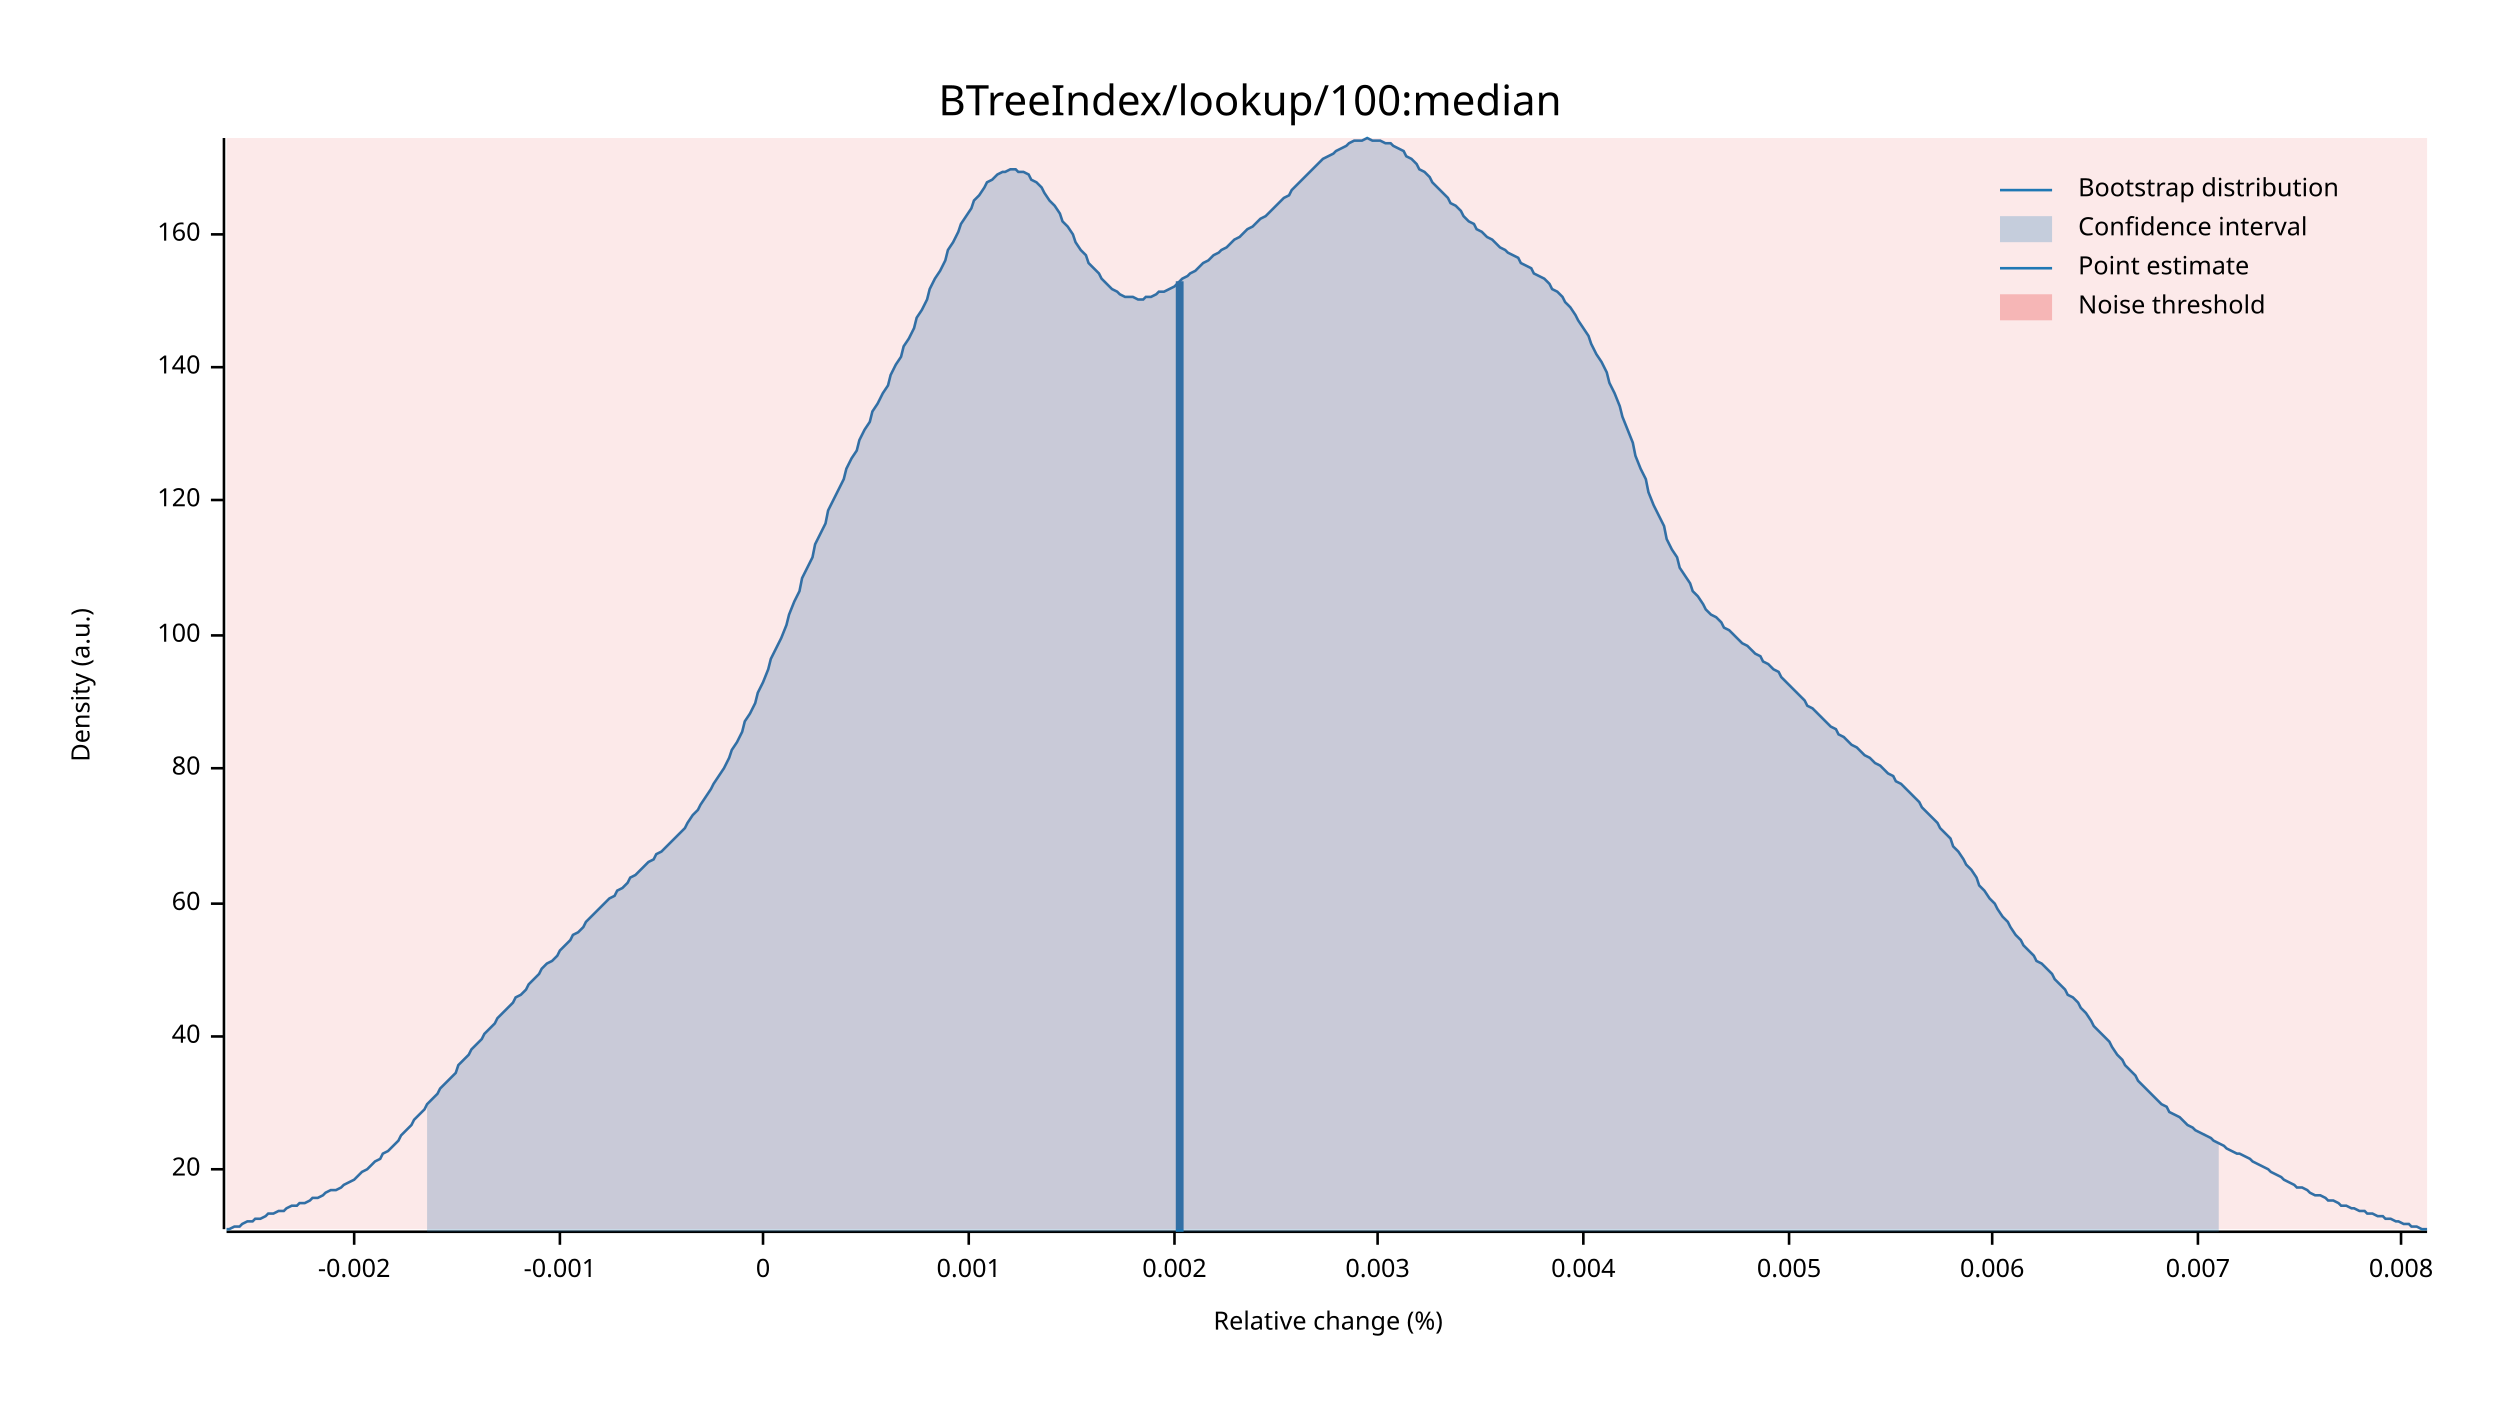
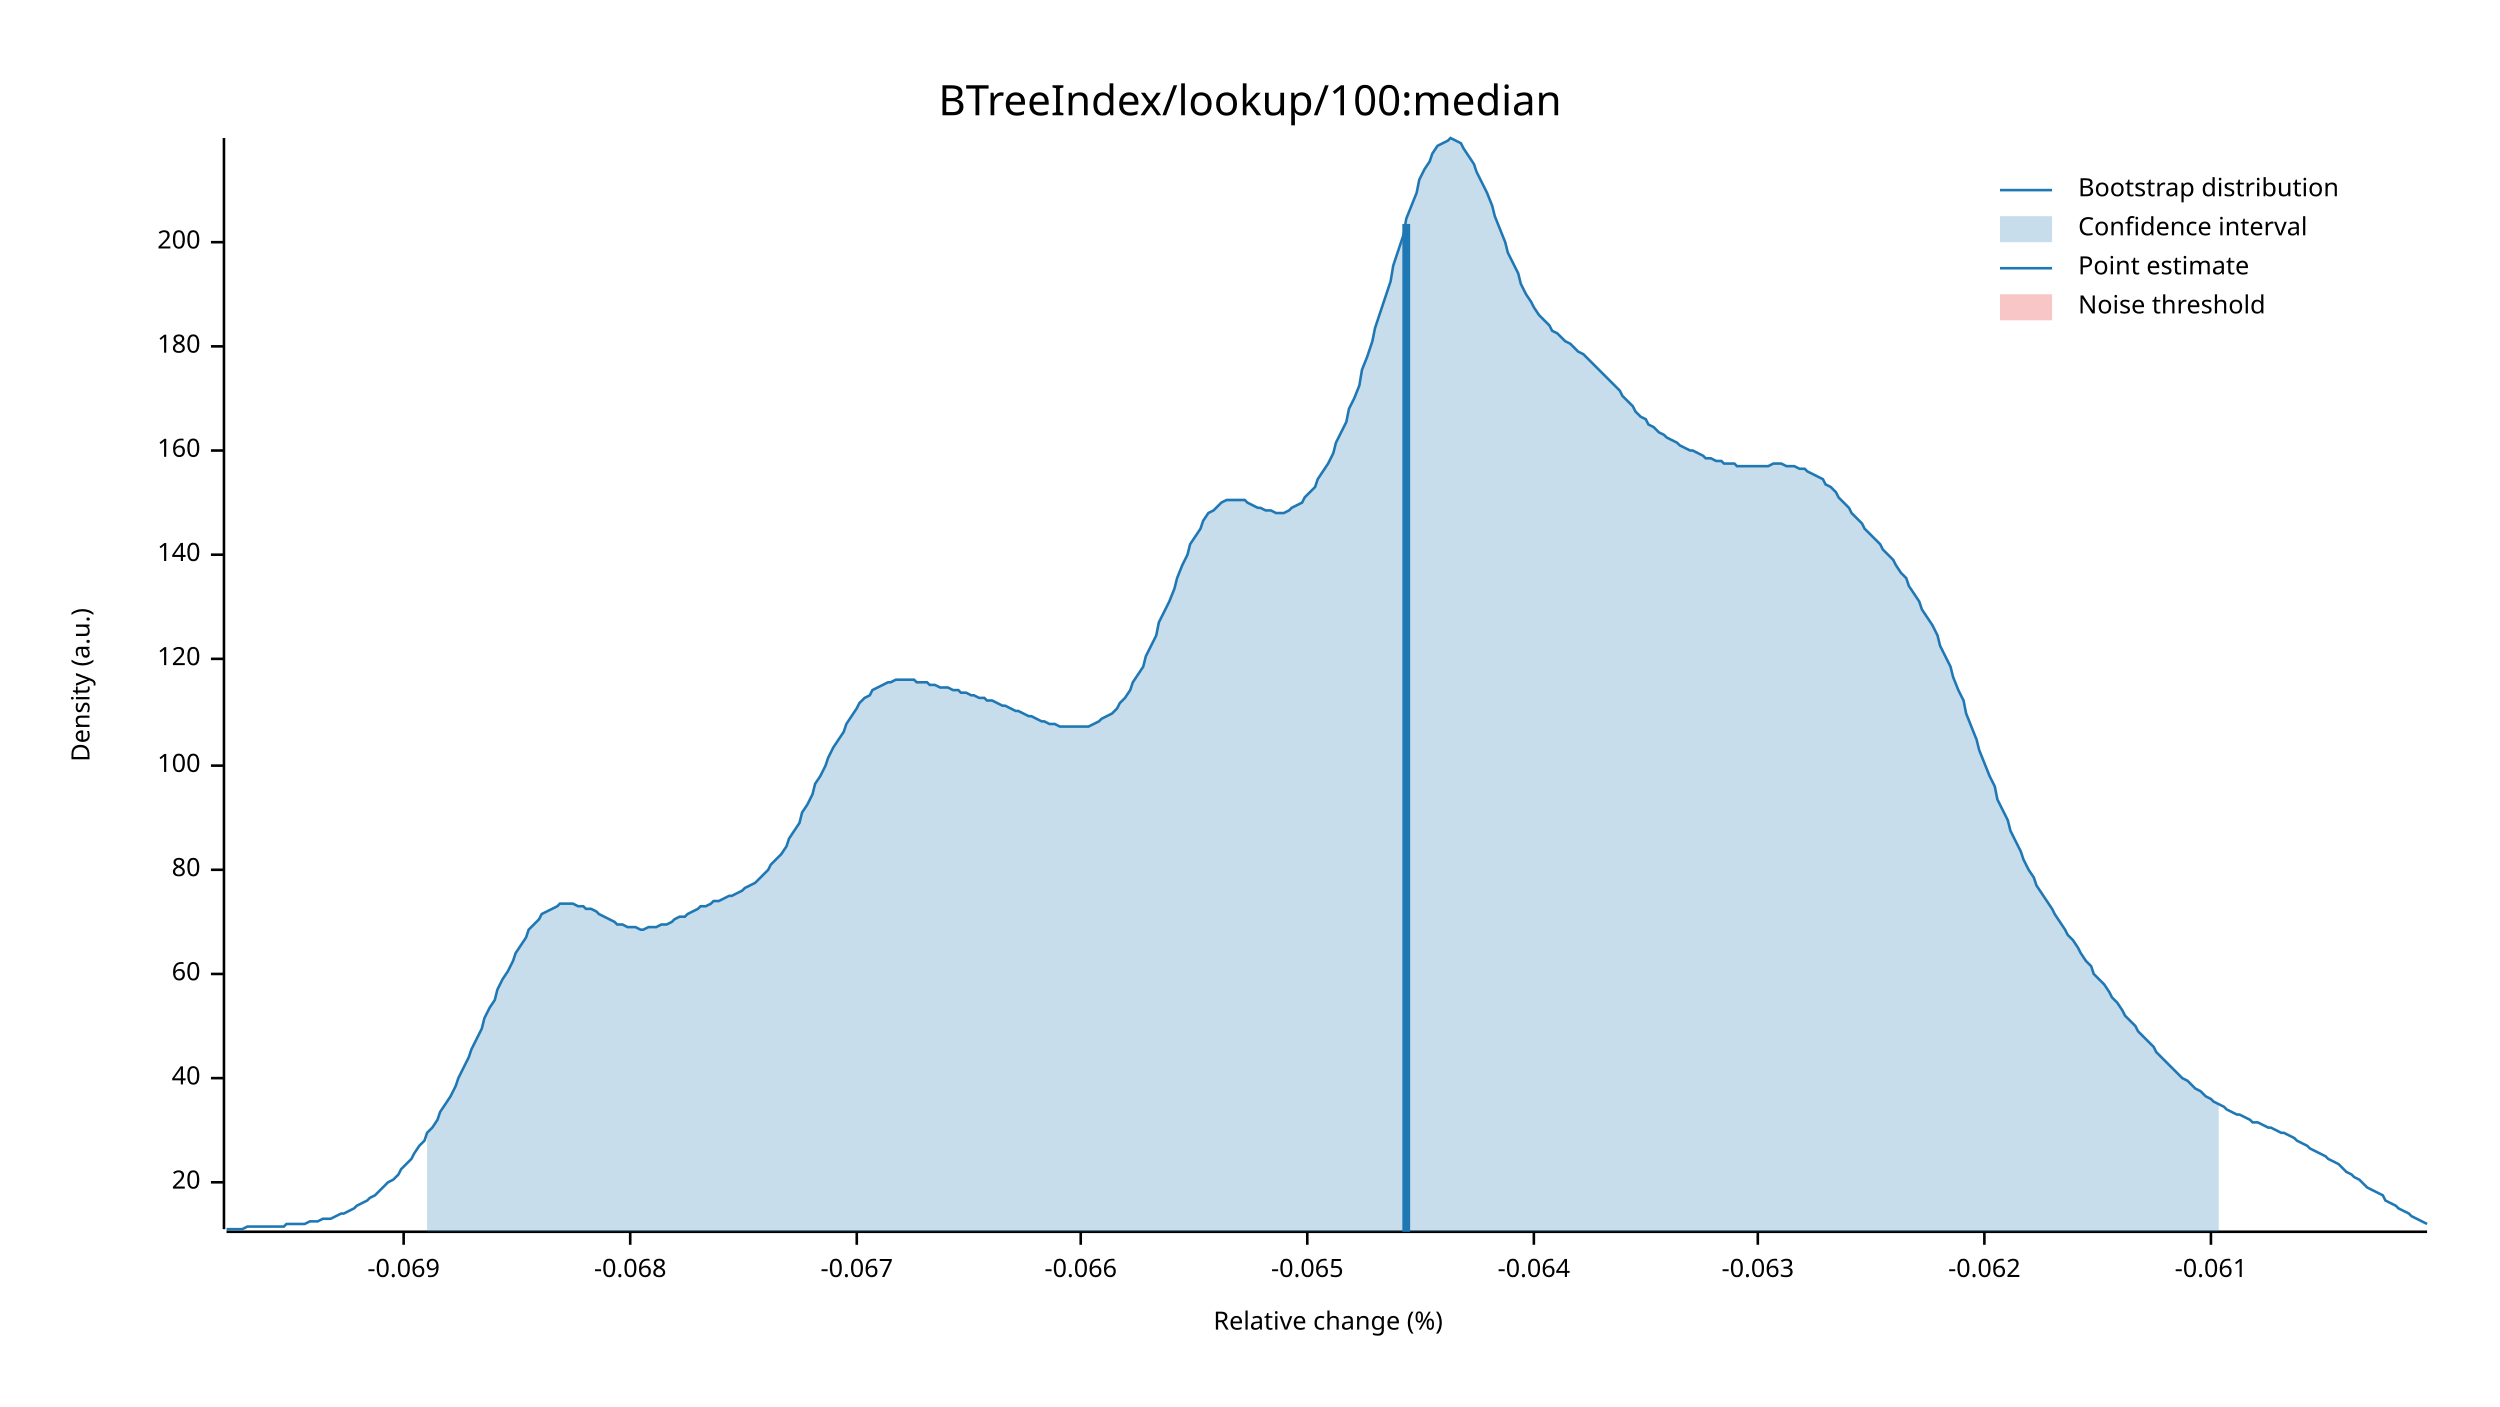
<svg xmlns="http://www.w3.org/2000/svg" width="960" height="540" viewBox="0 0 960 540">
  <text x="480" y="32" dy="0.76em" text-anchor="middle" font-family="sans-serif" font-size="16.129" opacity="1" fill="#000000">
BTreeIndex/lookup/100:median
</text>
  <text x="27" y="263" dy="0.76em" text-anchor="middle" font-family="sans-serif" font-size="9.677" opacity="1" fill="#000000" transform="rotate(270, 27, 263)">
Density (a.u.)
</text>
  <text x="510" y="513" dy="-0.5ex" text-anchor="middle" font-family="sans-serif" font-size="9.677" opacity="1" fill="#000000">
Relative change (%)
</text>
  <polyline fill="none" opacity="1" stroke="#000000" stroke-width="1" points="86,53 86,472 " />
-   <text x="77" y="449" dy="0.5ex" text-anchor="end" font-family="sans-serif" font-size="9.677" opacity="1" fill="#000000">
+   <text x="77" y="454" dy="0.5ex" text-anchor="end" font-family="sans-serif" font-size="9.677" opacity="1" fill="#000000">
20
</text>
-   <polyline fill="none" opacity="1" stroke="#000000" stroke-width="1" points="81,449 86,449 " />
-   <text x="77" y="398" dy="0.5ex" text-anchor="end" font-family="sans-serif" font-size="9.677" opacity="1" fill="#000000">
+   <polyline fill="none" opacity="1" stroke="#000000" stroke-width="1" points="81,454 86,454 " />
+   <text x="77" y="414" dy="0.5ex" text-anchor="end" font-family="sans-serif" font-size="9.677" opacity="1" fill="#000000">
40
</text>
-   <polyline fill="none" opacity="1" stroke="#000000" stroke-width="1" points="81,398 86,398 " />
-   <text x="77" y="347" dy="0.5ex" text-anchor="end" font-family="sans-serif" font-size="9.677" opacity="1" fill="#000000">
+   <polyline fill="none" opacity="1" stroke="#000000" stroke-width="1" points="81,414 86,414 " />
+   <text x="77" y="374" dy="0.5ex" text-anchor="end" font-family="sans-serif" font-size="9.677" opacity="1" fill="#000000">
60
</text>
-   <polyline fill="none" opacity="1" stroke="#000000" stroke-width="1" points="81,347 86,347 " />
-   <text x="77" y="295" dy="0.5ex" text-anchor="end" font-family="sans-serif" font-size="9.677" opacity="1" fill="#000000">
+   <polyline fill="none" opacity="1" stroke="#000000" stroke-width="1" points="81,374 86,374 " />
+   <text x="77" y="334" dy="0.5ex" text-anchor="end" font-family="sans-serif" font-size="9.677" opacity="1" fill="#000000">
80
</text>
-   <polyline fill="none" opacity="1" stroke="#000000" stroke-width="1" points="81,295 86,295 " />
-   <text x="77" y="244" dy="0.5ex" text-anchor="end" font-family="sans-serif" font-size="9.677" opacity="1" fill="#000000">
+   <polyline fill="none" opacity="1" stroke="#000000" stroke-width="1" points="81,334 86,334 " />
+   <text x="77" y="294" dy="0.5ex" text-anchor="end" font-family="sans-serif" font-size="9.677" opacity="1" fill="#000000">
100
</text>
-   <polyline fill="none" opacity="1" stroke="#000000" stroke-width="1" points="81,244 86,244 " />
-   <text x="77" y="192" dy="0.5ex" text-anchor="end" font-family="sans-serif" font-size="9.677" opacity="1" fill="#000000">
+   <polyline fill="none" opacity="1" stroke="#000000" stroke-width="1" points="81,294 86,294 " />
+   <text x="77" y="253" dy="0.5ex" text-anchor="end" font-family="sans-serif" font-size="9.677" opacity="1" fill="#000000">
120
</text>
-   <polyline fill="none" opacity="1" stroke="#000000" stroke-width="1" points="81,192 86,192 " />
-   <text x="77" y="141" dy="0.5ex" text-anchor="end" font-family="sans-serif" font-size="9.677" opacity="1" fill="#000000">
+   <polyline fill="none" opacity="1" stroke="#000000" stroke-width="1" points="81,253 86,253 " />
+   <text x="77" y="213" dy="0.5ex" text-anchor="end" font-family="sans-serif" font-size="9.677" opacity="1" fill="#000000">
140
</text>
-   <polyline fill="none" opacity="1" stroke="#000000" stroke-width="1" points="81,141 86,141 " />
-   <text x="77" y="90" dy="0.5ex" text-anchor="end" font-family="sans-serif" font-size="9.677" opacity="1" fill="#000000">
+   <polyline fill="none" opacity="1" stroke="#000000" stroke-width="1" points="81,213 86,213 " />
+   <text x="77" y="173" dy="0.5ex" text-anchor="end" font-family="sans-serif" font-size="9.677" opacity="1" fill="#000000">
160
</text>
-   <polyline fill="none" opacity="1" stroke="#000000" stroke-width="1" points="81,90 86,90 " />
+   <polyline fill="none" opacity="1" stroke="#000000" stroke-width="1" points="81,173 86,173 " />
+   <text x="77" y="133" dy="0.5ex" text-anchor="end" font-family="sans-serif" font-size="9.677" opacity="1" fill="#000000">
+ 180
+ </text>
+   <polyline fill="none" opacity="1" stroke="#000000" stroke-width="1" points="81,133 86,133 " />
+   <text x="77" y="93" dy="0.5ex" text-anchor="end" font-family="sans-serif" font-size="9.677" opacity="1" fill="#000000">
+ 200
+ </text>
+   <polyline fill="none" opacity="1" stroke="#000000" stroke-width="1" points="81,93 86,93 " />
  <polyline fill="none" opacity="1" stroke="#000000" stroke-width="1" points="87,473 932,473 " />
-   <text x="136" y="483" dy="0.76em" text-anchor="middle" font-family="sans-serif" font-size="9.677" opacity="1" fill="#000000">
- -0.002
+   <text x="155" y="483" dy="0.76em" text-anchor="middle" font-family="sans-serif" font-size="9.677" opacity="1" fill="#000000">
+ -0.069
</text>
-   <polyline fill="none" opacity="1" stroke="#000000" stroke-width="1" points="136,473 136,478 " />
-   <text x="215" y="483" dy="0.76em" text-anchor="middle" font-family="sans-serif" font-size="9.677" opacity="1" fill="#000000">
- -0.001
+   <polyline fill="none" opacity="1" stroke="#000000" stroke-width="1" points="155,473 155,478 " />
+   <text x="242" y="483" dy="0.76em" text-anchor="middle" font-family="sans-serif" font-size="9.677" opacity="1" fill="#000000">
+ -0.068
</text>
-   <polyline fill="none" opacity="1" stroke="#000000" stroke-width="1" points="215,473 215,478 " />
-   <text x="293" y="483" dy="0.76em" text-anchor="middle" font-family="sans-serif" font-size="9.677" opacity="1" fill="#000000">
- 0
+   <polyline fill="none" opacity="1" stroke="#000000" stroke-width="1" points="242,473 242,478 " />
+   <text x="329" y="483" dy="0.76em" text-anchor="middle" font-family="sans-serif" font-size="9.677" opacity="1" fill="#000000">
+ -0.067
</text>
-   <polyline fill="none" opacity="1" stroke="#000000" stroke-width="1" points="293,473 293,478 " />
-   <text x="372" y="483" dy="0.76em" text-anchor="middle" font-family="sans-serif" font-size="9.677" opacity="1" fill="#000000">
- 0.001
+   <polyline fill="none" opacity="1" stroke="#000000" stroke-width="1" points="329,473 329,478 " />
+   <text x="415" y="483" dy="0.76em" text-anchor="middle" font-family="sans-serif" font-size="9.677" opacity="1" fill="#000000">
+ -0.066
</text>
-   <polyline fill="none" opacity="1" stroke="#000000" stroke-width="1" points="372,473 372,478 " />
-   <text x="451" y="483" dy="0.76em" text-anchor="middle" font-family="sans-serif" font-size="9.677" opacity="1" fill="#000000">
- 0.002
+   <polyline fill="none" opacity="1" stroke="#000000" stroke-width="1" points="415,473 415,478 " />
+   <text x="502" y="483" dy="0.76em" text-anchor="middle" font-family="sans-serif" font-size="9.677" opacity="1" fill="#000000">
+ -0.065
</text>
-   <polyline fill="none" opacity="1" stroke="#000000" stroke-width="1" points="451,473 451,478 " />
-   <text x="529" y="483" dy="0.76em" text-anchor="middle" font-family="sans-serif" font-size="9.677" opacity="1" fill="#000000">
- 0.003
+   <polyline fill="none" opacity="1" stroke="#000000" stroke-width="1" points="502,473 502,478 " />
+   <text x="589" y="483" dy="0.76em" text-anchor="middle" font-family="sans-serif" font-size="9.677" opacity="1" fill="#000000">
+ -0.064
</text>
-   <polyline fill="none" opacity="1" stroke="#000000" stroke-width="1" points="529,473 529,478 " />
-   <text x="608" y="483" dy="0.76em" text-anchor="middle" font-family="sans-serif" font-size="9.677" opacity="1" fill="#000000">
- 0.004
+   <polyline fill="none" opacity="1" stroke="#000000" stroke-width="1" points="589,473 589,478 " />
+   <text x="675" y="483" dy="0.76em" text-anchor="middle" font-family="sans-serif" font-size="9.677" opacity="1" fill="#000000">
+ -0.063
</text>
-   <polyline fill="none" opacity="1" stroke="#000000" stroke-width="1" points="608,473 608,478 " />
-   <text x="687" y="483" dy="0.76em" text-anchor="middle" font-family="sans-serif" font-size="9.677" opacity="1" fill="#000000">
- 0.005
+   <polyline fill="none" opacity="1" stroke="#000000" stroke-width="1" points="675,473 675,478 " />
+   <text x="762" y="483" dy="0.76em" text-anchor="middle" font-family="sans-serif" font-size="9.677" opacity="1" fill="#000000">
+ -0.062
</text>
-   <polyline fill="none" opacity="1" stroke="#000000" stroke-width="1" points="687,473 687,478 " />
-   <text x="765" y="483" dy="0.76em" text-anchor="middle" font-family="sans-serif" font-size="9.677" opacity="1" fill="#000000">
- 0.006
+   <polyline fill="none" opacity="1" stroke="#000000" stroke-width="1" points="762,473 762,478 " />
+   <text x="849" y="483" dy="0.76em" text-anchor="middle" font-family="sans-serif" font-size="9.677" opacity="1" fill="#000000">
+ -0.061
</text>
-   <polyline fill="none" opacity="1" stroke="#000000" stroke-width="1" points="765,473 765,478 " />
-   <text x="844" y="483" dy="0.76em" text-anchor="middle" font-family="sans-serif" font-size="9.677" opacity="1" fill="#000000">
- 0.007
- </text>
-   <polyline fill="none" opacity="1" stroke="#000000" stroke-width="1" points="844,473 844,478 " />
-   <text x="922" y="483" dy="0.76em" text-anchor="middle" font-family="sans-serif" font-size="9.677" opacity="1" fill="#000000">
- 0.008
- </text>
-   <polyline fill="none" opacity="1" stroke="#000000" stroke-width="1" points="922,473 922,478 " />
-   <polyline fill="none" opacity="1" stroke="#1F78B4" stroke-width="1" points="87,472 88,472 90,471 92,471 93,470 95,469 97,469 98,468 100,468 102,467 103,466 105,466 107,465 109,465 110,464 112,463 114,463 115,462 117,462 119,461 120,460 122,460 124,459 125,458 127,457 129,457 131,456 132,455 134,454 136,453 137,452 139,450 141,449 142,448 144,446 146,445 147,443 149,442 151,440 153,438 154,436 156,434 158,432 159,430 161,428 163,426 164,424 166,422 168,420 169,418 171,416 173,414 175,412 176,409 178,407 180,405 181,403 183,401 185,399 186,397 188,395 190,393 191,391 193,389 195,387 197,385 198,383 200,382 202,380 203,378 205,376 207,374 208,372 210,370 212,369 214,367 215,365 217,363 219,361 220,359 222,358 224,356 225,354 227,352 229,350 230,349 232,347 234,345 236,344 237,342 239,341 241,339 242,337 244,336 246,334 247,333 249,331 251,330 252,328 254,327 256,325 258,323 259,322 261,320 263,318 264,316 266,313 268,311 269,309 271,306 273,303 274,301 276,298 278,295 280,291 281,288 283,285 285,281 286,277 288,274 290,270 291,266 293,262 295,257 296,253 298,249 300,245 302,240 303,236 305,231 307,227 308,222 310,218 312,214 313,209 315,205 317,201 318,196 320,192 322,188 324,184 325,180 327,176 329,173 330,169 332,165 334,162 335,158 337,155 339,151 341,148 342,144 344,140 346,137 347,133 349,130 351,126 352,122 354,119 356,115 357,111 359,107 361,104 363,100 364,96 366,93 368,89 369,86 371,83 373,80 374,77 376,75 378,72 379,70 381,69 383,67 385,66 386,66 388,65 390,65 391,66 393,66 395,67 396,69 398,70 400,72 401,74 403,77 405,79 407,82 408,85 410,87 412,90 413,93 415,96 417,98 418,101 420,103 422,105 423,107 425,109 427,111 429,112 430,113 432,114 434,114 435,114 437,115 439,115 440,114 442,114 444,113 445,112 447,112 449,111 451,110 452,109 454,107 456,106 457,105 459,104 461,102 462,101 464,100 466,98 468,97 469,96 471,95 473,93 474,92 476,91 478,89 479,88 481,87 483,85 484,84 486,83 488,81 490,79 491,78 493,76 495,75 496,73 498,71 500,69 501,68 503,66 505,64 506,63 508,61 510,60 512,59 513,58 515,57 517,56 518,55 520,54 522,54 523,54 525,53 527,54 528,54 530,54 532,55 534,55 535,56 537,57 539,58 540,60 542,61 544,63 545,65 547,66 549,68 550,70 552,72 554,74 556,76 557,78 559,79 561,81 562,83 564,85 566,86 567,88 569,89 571,91 573,92 574,93 576,95 578,96 579,97 581,98 583,99 584,101 586,102 588,103 589,105 591,106 593,107 595,109 596,111 598,112 600,114 601,116 603,118 605,121 606,123 608,126 610,129 611,132 613,136 615,139 617,143 618,147 620,151 622,156 623,160 625,165 627,170 628,175 630,180 632,184 633,189 635,194 637,198 639,202 640,207 642,211 644,214 645,218 647,221 649,224 650,227 652,229 654,232 655,234 657,236 659,237 661,239 662,241 664,242 666,244 667,245 669,247 671,248 672,249 674,251 676,252 677,254 679,255 681,257 683,258 684,260 686,262 688,264 689,265 691,267 693,269 694,271 696,272 698,274 700,276 701,277 703,279 705,280 706,282 708,283 710,285 711,286 713,287 715,289 716,290 718,291 720,293 722,294 723,295 725,297 727,298 728,300 730,301 732,303 733,304 735,306 737,308 738,310 740,312 742,314 744,316 745,318 747,320 749,322 750,325 752,327 754,330 755,332 757,334 759,337 760,340 762,342 764,345 766,347 767,349 769,352 771,354 772,356 774,359 776,361 777,363 779,365 781,367 782,369 784,370 786,372 788,374 789,376 791,378 793,380 794,382 796,383 798,385 799,387 801,389 803,392 804,394 806,396 808,398 810,400 811,402 813,405 815,407 816,409 818,411 820,413 821,415 823,417 825,419 827,421 828,422 830,424 832,425 833,427 835,428 837,429 838,430 840,432 842,433 843,434 845,435 847,436 849,437 850,438 852,439 854,440 855,441 857,442 859,443 860,443 862,444 864,445 865,446 867,447 869,448 871,449 872,450 874,451 876,452 877,453 879,454 881,455 882,456 884,456 886,457 887,458 889,459 891,459 893,460 894,461 896,461 898,462 899,463 901,463 903,464 904,464 906,465 908,465 909,466 911,466 913,467 915,467 916,468 918,468 920,469 921,469 923,470 925,470 926,471 928,471 930,472 932,472 " />
-   <polygon opacity="0.25" fill="#1F78B4" points="164,424 166,422 168,420 169,418 171,416 173,414 175,412 176,409 178,407 180,405 181,403 183,401 185,399 186,397 188,395 190,393 191,391 193,389 195,387 197,385 198,383 200,382 202,380 203,378 205,376 207,374 208,372 210,370 212,369 214,367 215,365 217,363 219,361 220,359 222,358 224,356 225,354 227,352 229,350 230,349 232,347 234,345 236,344 237,342 239,341 241,339 242,337 244,336 246,334 247,333 249,331 251,330 252,328 254,327 256,325 258,323 259,322 261,320 263,318 264,316 266,313 268,311 269,309 271,306 273,303 274,301 276,298 278,295 280,291 281,288 283,285 285,281 286,277 288,274 290,270 291,266 293,262 295,257 296,253 298,249 300,245 302,240 303,236 305,231 307,227 308,222 310,218 312,214 313,209 315,205 317,201 318,196 320,192 322,188 324,184 325,180 327,176 329,173 330,169 332,165 334,162 335,158 337,155 339,151 341,148 342,144 344,140 346,137 347,133 349,130 351,126 352,122 354,119 356,115 357,111 359,107 361,104 363,100 364,96 366,93 368,89 369,86 371,83 373,80 374,77 376,75 378,72 379,70 381,69 383,67 385,66 386,66 388,65 390,65 391,66 393,66 395,67 396,69 398,70 400,72 401,74 403,77 405,79 407,82 408,85 410,87 412,90 413,93 415,96 417,98 418,101 420,103 422,105 423,107 425,109 427,111 429,112 430,113 432,114 434,114 435,114 437,115 439,115 440,114 442,114 444,113 445,112 447,112 449,111 451,110 452,109 454,107 456,106 457,105 459,104 461,102 462,101 464,100 466,98 468,97 469,96 471,95 473,93 474,92 476,91 478,89 479,88 481,87 483,85 484,84 486,83 488,81 490,79 491,78 493,76 495,75 496,73 498,71 500,69 501,68 503,66 505,64 506,63 508,61 510,60 512,59 513,58 515,57 517,56 518,55 520,54 522,54 523,54 525,53 527,54 528,54 530,54 532,55 534,55 535,56 537,57 539,58 540,60 542,61 544,63 545,65 547,66 549,68 550,70 552,72 554,74 556,76 557,78 559,79 561,81 562,83 564,85 566,86 567,88 569,89 571,91 573,92 574,93 576,95 578,96 579,97 581,98 583,99 584,101 586,102 588,103 589,105 591,106 593,107 595,109 596,111 598,112 600,114 601,116 603,118 605,121 606,123 608,126 610,129 611,132 613,136 615,139 617,143 618,147 620,151 622,156 623,160 625,165 627,170 628,175 630,180 632,184 633,189 635,194 637,198 639,202 640,207 642,211 644,214 645,218 647,221 649,224 650,227 652,229 654,232 655,234 657,236 659,237 661,239 662,241 664,242 666,244 667,245 669,247 671,248 672,249 674,251 676,252 677,254 679,255 681,257 683,258 684,260 686,262 688,264 689,265 691,267 693,269 694,271 696,272 698,274 700,276 701,277 703,279 705,280 706,282 708,283 710,285 711,286 713,287 715,289 716,290 718,291 720,293 722,294 723,295 725,297 727,298 728,300 730,301 732,303 733,304 735,306 737,308 738,310 740,312 742,314 744,316 745,318 747,320 749,322 750,325 752,327 754,330 755,332 757,334 759,337 760,340 762,342 764,345 766,347 767,349 769,352 771,354 772,356 774,359 776,361 777,363 779,365 781,367 782,369 784,370 786,372 788,374 789,376 791,378 793,380 794,382 796,383 798,385 799,387 801,389 803,392 804,394 806,396 808,398 810,400 811,402 813,405 815,407 816,409 818,411 820,413 821,415 823,417 825,419 827,421 828,422 830,424 832,425 833,427 835,428 837,429 838,430 840,432 842,433 843,434 845,435 847,436 849,437 850,438 852,439 852,473 164,473 " />
-   <polyline fill="none" opacity="1" stroke="#1F78B4" stroke-width="3" points="453,473 453,108 " />
-   <rect x="87" y="53" width="845" height="419" opacity="0.1" fill="#E31A1C" stroke="none" />
+   <polyline fill="none" opacity="1" stroke="#000000" stroke-width="1" points="849,473 849,478 " />
+   <polyline fill="none" opacity="1" stroke="#1F78B4" stroke-width="1" points="87,472 88,472 90,472 92,472 93,472 95,471 97,471 98,471 100,471 102,471 103,471 105,471 107,471 109,471 110,470 112,470 114,470 115,470 117,470 119,469 120,469 122,469 124,468 125,468 127,468 129,467 131,466 132,466 134,465 136,464 137,463 139,462 141,461 142,460 144,459 146,457 147,456 149,454 151,453 153,451 154,449 156,447 158,445 159,443 161,440 163,438 164,435 166,433 168,430 169,427 171,424 173,421 175,417 176,414 178,410 180,406 181,403 183,399 185,395 186,391 188,387 190,384 191,380 193,376 195,373 197,369 198,366 200,363 202,360 203,357 205,355 207,353 208,351 210,350 212,349 214,348 215,347 217,347 219,347 220,347 222,348 224,348 225,349 227,349 229,350 230,351 232,352 234,353 236,354 237,355 239,355 241,356 242,356 244,356 246,357 247,357 249,356 251,356 252,356 254,355 256,355 258,354 259,353 261,352 263,352 264,351 266,350 268,349 269,348 271,348 273,347 274,346 276,346 278,345 280,344 281,344 283,343 285,342 286,341 288,340 290,339 291,338 293,336 295,334 296,332 298,330 300,328 302,325 303,322 305,319 307,316 308,312 310,309 312,305 313,301 315,298 317,294 318,291 320,287 322,284 324,281 325,278 327,275 329,272 330,270 332,268 334,267 335,265 337,264 339,263 341,262 342,262 344,261 346,261 347,261 349,261 351,261 352,262 354,262 356,262 357,263 359,263 361,264 363,264 364,264 366,265 368,265 369,266 371,266 373,267 374,267 376,268 378,268 379,269 381,269 383,270 385,271 386,271 388,272 390,273 391,273 393,274 395,275 396,275 398,276 400,277 401,277 403,278 405,278 407,279 408,279 410,279 412,279 413,279 415,279 417,279 418,279 420,278 422,277 423,276 425,275 427,274 429,272 430,270 432,268 434,265 435,262 437,259 439,256 440,252 442,248 444,244 445,239 447,235 449,231 451,226 452,222 454,217 456,213 457,209 459,206 461,203 462,200 464,197 466,196 468,194 469,193 471,192 473,192 474,192 476,192 478,192 479,193 481,194 483,195 484,195 486,196 488,196 490,197 491,197 493,197 495,196 496,195 498,194 500,193 501,191 503,189 505,187 506,184 508,181 510,178 512,174 513,170 515,166 517,162 518,157 520,153 522,148 523,142 525,137 527,131 528,126 530,120 532,114 534,108 535,102 537,96 539,90 540,84 542,79 544,74 545,69 547,65 549,62 550,59 552,56 554,55 556,54 557,53 559,54 561,55 562,57 564,60 566,63 567,66 569,70 571,74 573,79 574,83 576,88 578,93 579,97 581,101 583,105 584,109 586,113 588,116 589,118 591,121 593,123 595,125 596,127 598,128 600,130 601,131 603,132 605,134 606,135 608,136 610,138 611,139 613,141 615,143 617,145 618,146 620,148 622,150 623,152 625,154 627,156 628,158 630,160 632,161 633,163 635,164 637,166 639,167 640,168 642,169 644,170 645,171 647,172 649,173 650,173 652,174 654,175 655,176 657,176 659,177 661,177 662,178 664,178 666,178 667,179 669,179 671,179 672,179 674,179 676,179 677,179 679,179 681,178 683,178 684,178 686,179 688,179 689,179 691,180 693,180 694,181 696,182 698,183 700,184 701,186 703,187 705,189 706,191 708,193 710,195 711,197 713,199 715,201 716,203 718,205 720,207 722,209 723,211 725,213 727,215 728,217 730,220 732,222 733,225 735,228 737,231 738,234 740,237 742,240 744,244 745,248 747,252 749,256 750,260 752,265 754,269 755,274 757,279 759,284 760,288 762,293 764,298 766,302 767,307 769,311 771,315 772,319 774,323 776,327 777,330 779,334 781,337 782,340 784,343 786,346 788,349 789,351 791,354 793,357 794,359 796,361 798,364 799,366 801,369 803,371 804,374 806,376 808,378 810,381 811,383 813,385 815,388 816,390 818,392 820,394 821,396 823,398 825,400 827,402 828,404 830,406 832,408 833,409 835,411 837,413 838,414 840,415 842,417 843,418 845,419 847,421 849,422 850,423 852,424 854,425 855,426 857,427 859,428 860,428 862,429 864,430 865,431 867,431 869,432 871,433 872,433 874,434 876,435 877,435 879,436 881,437 882,438 884,439 886,440 887,441 889,442 891,443 893,444 894,445 896,446 898,447 899,448 901,450 903,451 904,452 906,453 908,455 909,456 911,457 913,458 915,459 916,461 918,462 920,463 921,464 923,465 925,466 926,467 928,468 930,469 932,470 " />
+   <polygon opacity="0.25" fill="#1F78B4" points="164,435 166,433 168,430 169,427 171,424 173,421 175,417 176,414 178,410 180,406 181,403 183,399 185,395 186,391 188,387 190,384 191,380 193,376 195,373 197,369 198,366 200,363 202,360 203,357 205,355 207,353 208,351 210,350 212,349 214,348 215,347 217,347 219,347 220,347 222,348 224,348 225,349 227,349 229,350 230,351 232,352 234,353 236,354 237,355 239,355 241,356 242,356 244,356 246,357 247,357 249,356 251,356 252,356 254,355 256,355 258,354 259,353 261,352 263,352 264,351 266,350 268,349 269,348 271,348 273,347 274,346 276,346 278,345 280,344 281,344 283,343 285,342 286,341 288,340 290,339 291,338 293,336 295,334 296,332 298,330 300,328 302,325 303,322 305,319 307,316 308,312 310,309 312,305 313,301 315,298 317,294 318,291 320,287 322,284 324,281 325,278 327,275 329,272 330,270 332,268 334,267 335,265 337,264 339,263 341,262 342,262 344,261 346,261 347,261 349,261 351,261 352,262 354,262 356,262 357,263 359,263 361,264 363,264 364,264 366,265 368,265 369,266 371,266 373,267 374,267 376,268 378,268 379,269 381,269 383,270 385,271 386,271 388,272 390,273 391,273 393,274 395,275 396,275 398,276 400,277 401,277 403,278 405,278 407,279 408,279 410,279 412,279 413,279 415,279 417,279 418,279 420,278 422,277 423,276 425,275 427,274 429,272 430,270 432,268 434,265 435,262 437,259 439,256 440,252 442,248 444,244 445,239 447,235 449,231 451,226 452,222 454,217 456,213 457,209 459,206 461,203 462,200 464,197 466,196 468,194 469,193 471,192 473,192 474,192 476,192 478,192 479,193 481,194 483,195 484,195 486,196 488,196 490,197 491,197 493,197 495,196 496,195 498,194 500,193 501,191 503,189 505,187 506,184 508,181 510,178 512,174 513,170 515,166 517,162 518,157 520,153 522,148 523,142 525,137 527,131 528,126 530,120 532,114 534,108 535,102 537,96 539,90 540,84 542,79 544,74 545,69 547,65 549,62 550,59 552,56 554,55 556,54 557,53 559,54 561,55 562,57 564,60 566,63 567,66 569,70 571,74 573,79 574,83 576,88 578,93 579,97 581,101 583,105 584,109 586,113 588,116 589,118 591,121 593,123 595,125 596,127 598,128 600,130 601,131 603,132 605,134 606,135 608,136 610,138 611,139 613,141 615,143 617,145 618,146 620,148 622,150 623,152 625,154 627,156 628,158 630,160 632,161 633,163 635,164 637,166 639,167 640,168 642,169 644,170 645,171 647,172 649,173 650,173 652,174 654,175 655,176 657,176 659,177 661,177 662,178 664,178 666,178 667,179 669,179 671,179 672,179 674,179 676,179 677,179 679,179 681,178 683,178 684,178 686,179 688,179 689,179 691,180 693,180 694,181 696,182 698,183 700,184 701,186 703,187 705,189 706,191 708,193 710,195 711,197 713,199 715,201 716,203 718,205 720,207 722,209 723,211 725,213 727,215 728,217 730,220 732,222 733,225 735,228 737,231 738,234 740,237 742,240 744,244 745,248 747,252 749,256 750,260 752,265 754,269 755,274 757,279 759,284 760,288 762,293 764,298 766,302 767,307 769,311 771,315 772,319 774,323 776,327 777,330 779,334 781,337 782,340 784,343 786,346 788,349 789,351 791,354 793,357 794,359 796,361 798,364 799,366 801,369 803,371 804,374 806,376 808,378 810,381 811,383 813,385 815,388 816,390 818,392 820,394 821,396 823,398 825,400 827,402 828,404 830,406 832,408 833,409 835,411 837,413 838,414 840,415 842,417 843,418 845,419 847,421 849,422 850,423 852,424 852,473 164,473 " />
+   <polyline fill="none" opacity="1" stroke="#1F78B4" stroke-width="3" points="540,473 540,86 " />
+   <rect x="509" y="53" width="0" height="419" opacity="0.1" fill="#E31A1C" stroke="none" />
  <text x="798" y="68" dy="0.76em" text-anchor="start" font-family="sans-serif" font-size="9.677" opacity="1" fill="#000000">
Bootstrap distribution
</text>
  <text x="798" y="83" dy="0.76em" text-anchor="start" font-family="sans-serif" font-size="9.677" opacity="1" fill="#000000">
Confidence interval
</text>
  <text x="798" y="98" dy="0.76em" text-anchor="start" font-family="sans-serif" font-size="9.677" opacity="1" fill="#000000">
Point estimate
</text>
  <text x="798" y="113" dy="0.76em" text-anchor="start" font-family="sans-serif" font-size="9.677" opacity="1" fill="#000000">
Noise threshold
</text>
  <polyline fill="none" opacity="1" stroke="#1F78B4" stroke-width="1" points="768,73 788,73 " />
  <rect x="768" y="83" width="20" height="10" opacity="0.25" fill="#1F78B4" stroke="none" />
  <polyline fill="none" opacity="1" stroke="#1F78B4" stroke-width="1" points="768,103 788,103 " />
  <rect x="768" y="113" width="20" height="10" opacity="0.25" fill="#E31A1C" stroke="none" />
</svg>
